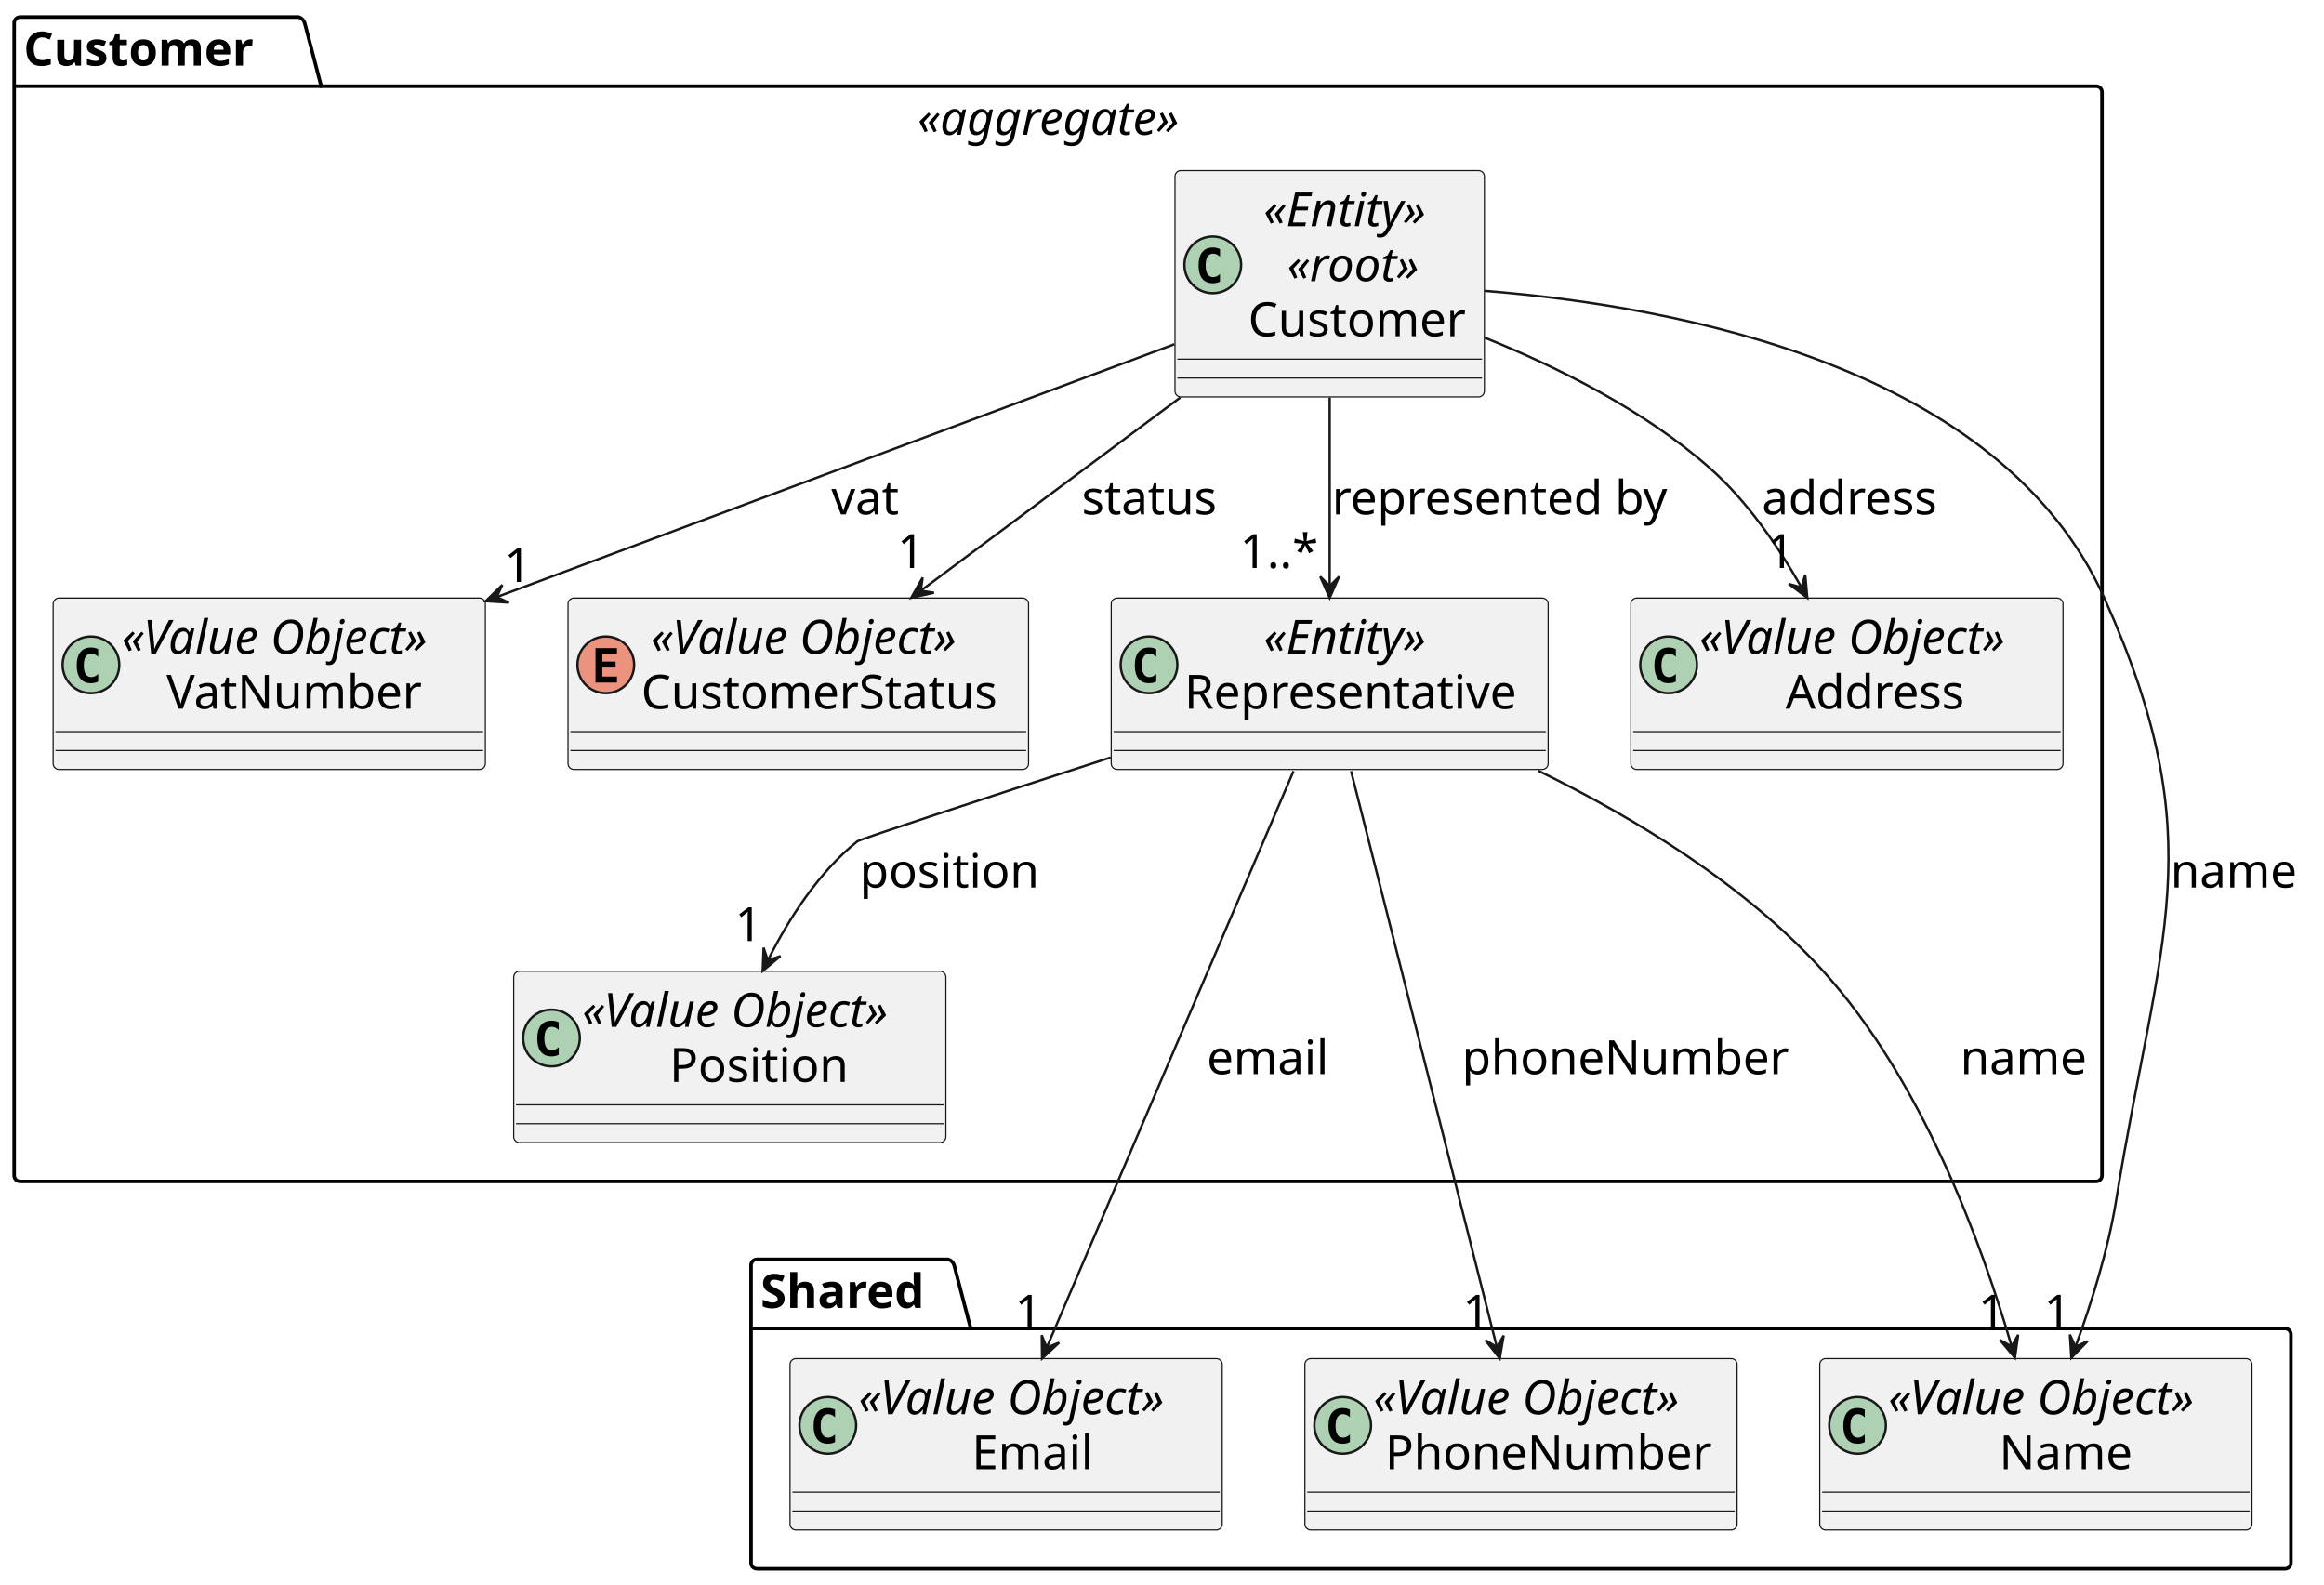
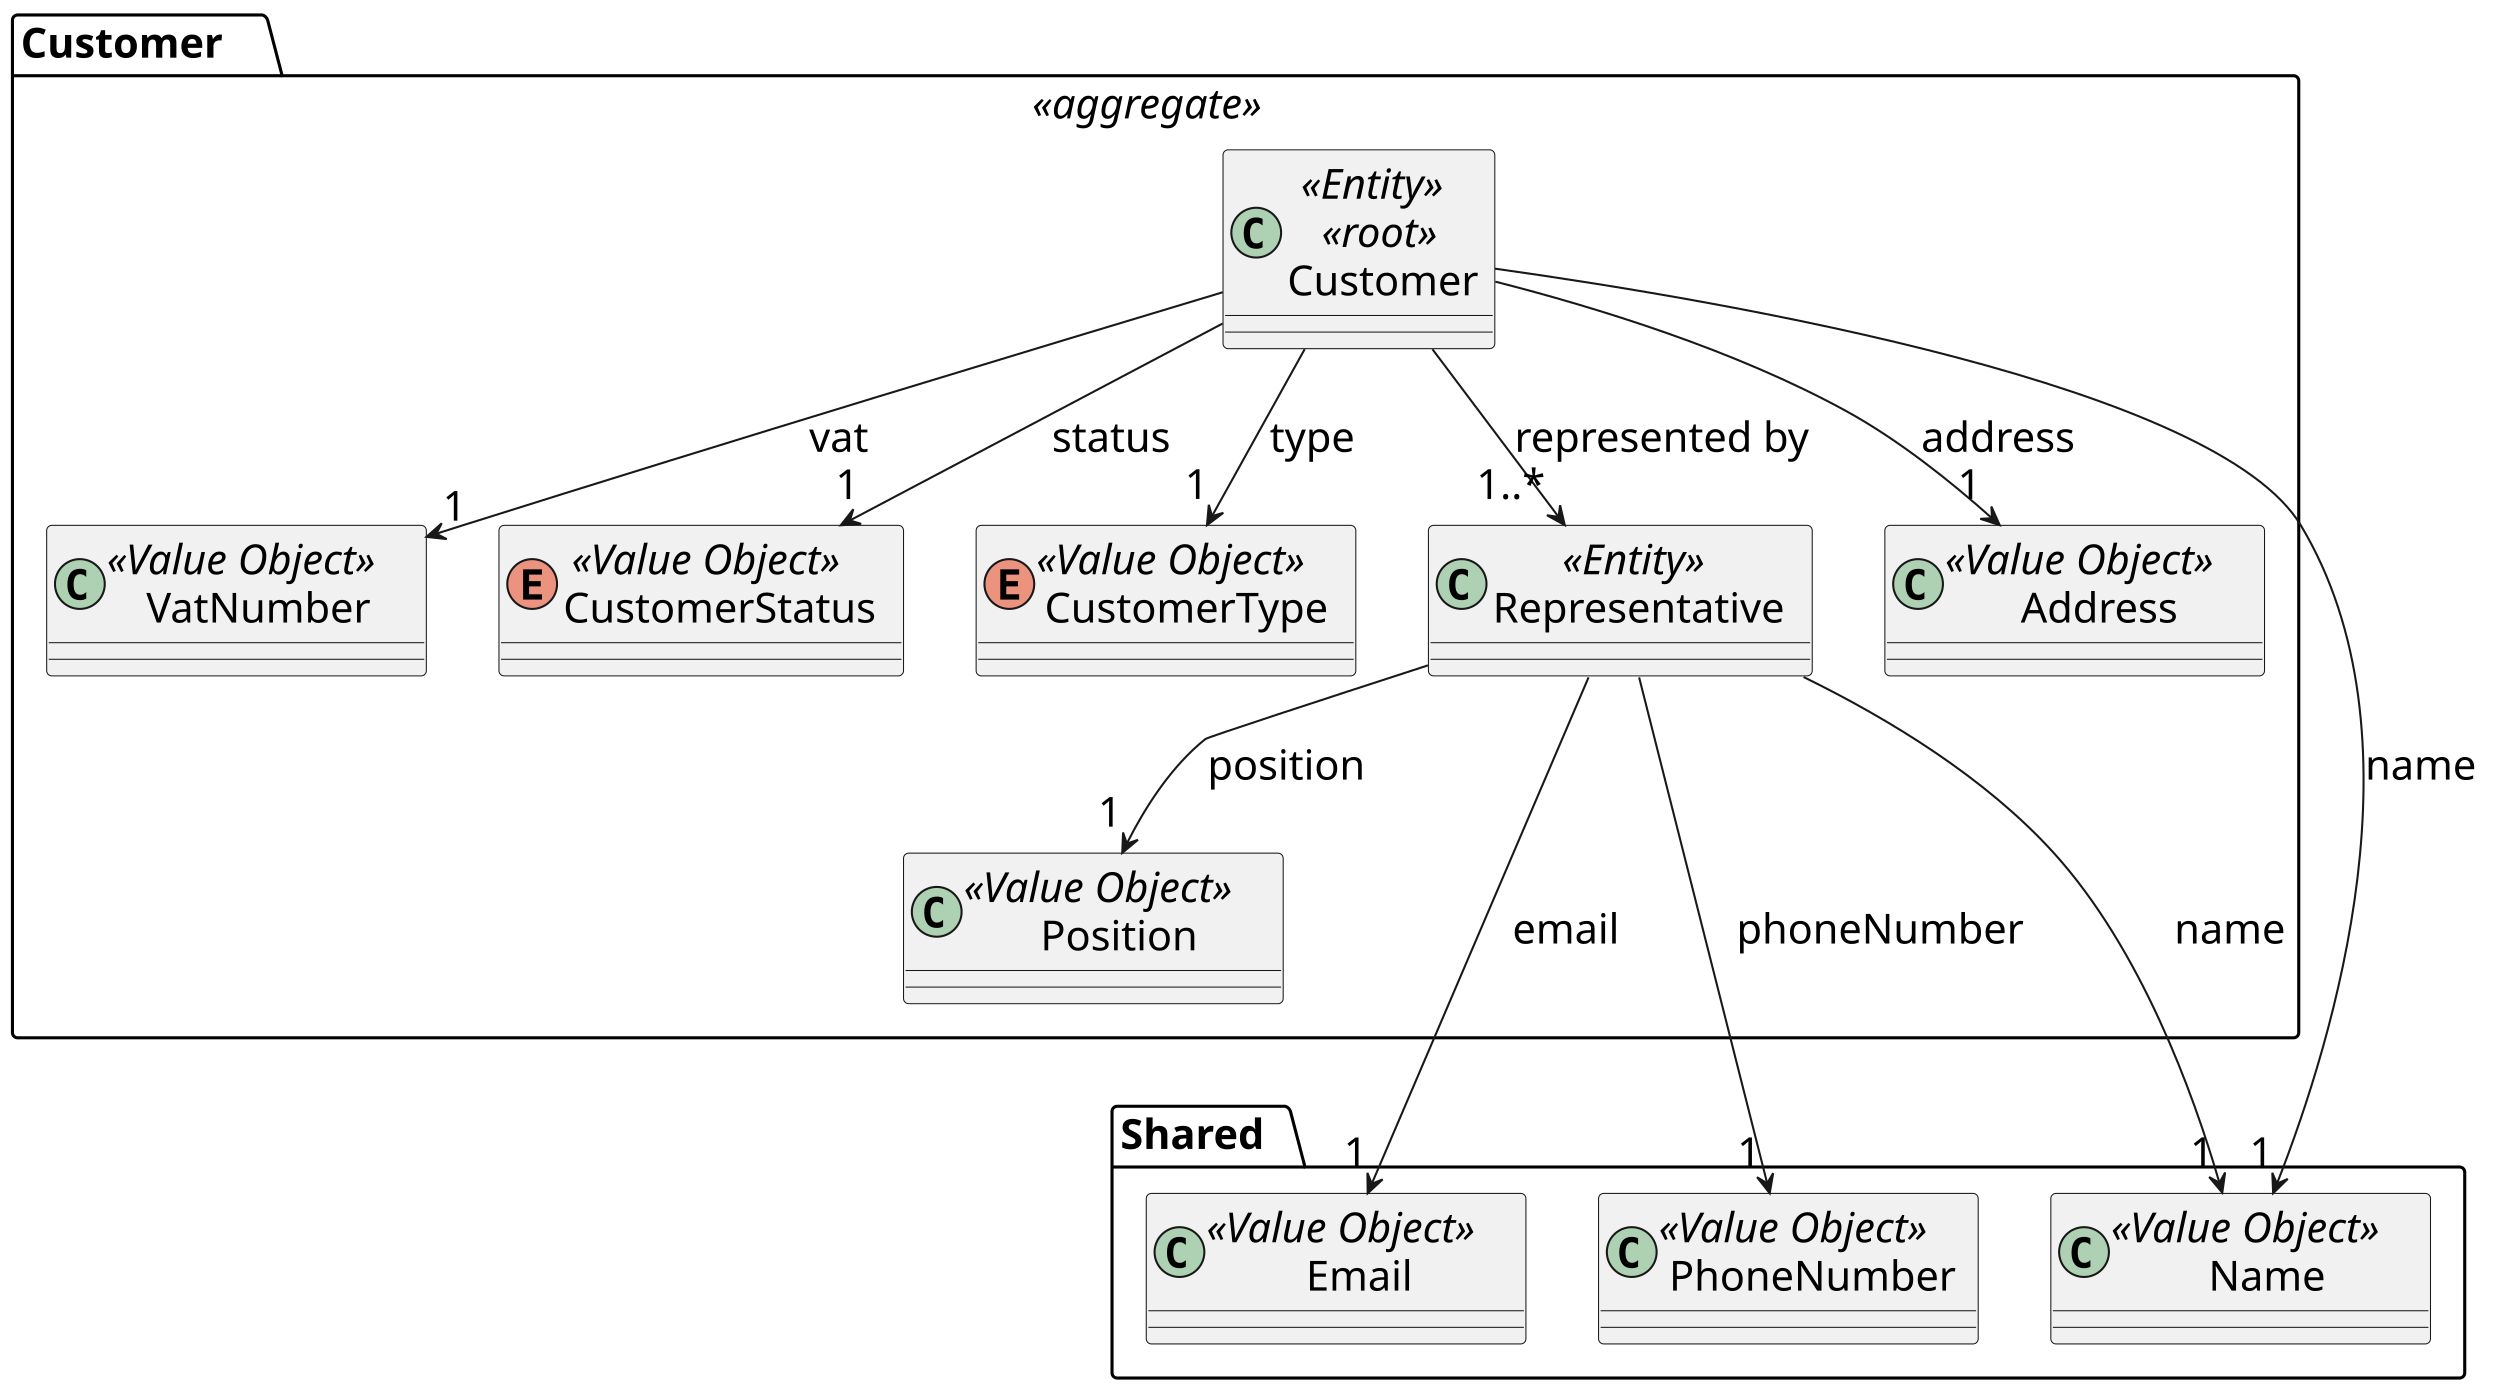
- <svg xmlns="http://www.w3.org/2000/svg" contentStyleType="text/css" height="671px" preserveAspectRatio="none" style="width:984px;height:671px;background:#FFFFFF;" version="1.1" viewBox="0 0 984 671" width="984px" zoomAndPan="magnify">
+ <svg xmlns="http://www.w3.org/2000/svg" contentStyleType="text/css" height="671px" preserveAspectRatio="none" style="width:1205px;height:671px;background:#FFFFFF;" version="1.1" viewBox="0 0 1205 671" width="1205px" zoomAndPan="magnify">
  <defs />
  <g>
    <g id="cluster_Customer ">
-       <path d="M8.5,7.217 L126.5,7.217 A3.75,3.75 0 0 1 129,9.717 L136,36.498 L887.5,36.498 A2.5,2.5 0 0 1 890,38.998 L890,497.717 A2.5,2.5 0 0 1 887.5,500.217 L8.5,500.217 A2.5,2.5 0 0 1 6,497.717 L6,9.717 A2.5,2.5 0 0 1 8.5,7.217 " fill="none" style="stroke:#000000;stroke-width:1.5;" />
+       <path d="M8.5,7.217 L126.5,7.217 A3.75,3.75 0 0 1 129,9.717 L136,36.498 L1105.5,36.498 A2.5,2.5 0 0 1 1108,38.998 L1108,497.717 A2.5,2.5 0 0 1 1105.5,500.217 L8.5,500.217 A2.5,2.5 0 0 1 6,497.717 L6,9.717 A2.5,2.5 0 0 1 8.5,7.217 " fill="none" style="stroke:#000000;stroke-width:1.5;" />
      <line style="stroke:#000000;stroke-width:1.5;" x1="6" x2="136" y1="36.498" y2="36.498" />
      <text fill="#000000" font-family="sans-serif" font-size="20" font-weight="bold" lengthAdjust="spacing" textLength="110" x="10" y="27.781">Customer</text>
-       <text fill="#000000" font-family="sans-serif" font-size="20" font-style="italic" lengthAdjust="spacing" textLength="127" x="388.5" y="57.062">«aggregate»</text>
+       <text fill="#000000" font-family="sans-serif" font-size="20" font-style="italic" lengthAdjust="spacing" textLength="127" x="497.5" y="57.062">«aggregate»</text>
    </g>
    <g id="cluster_Shared">
-       <path d="M320.5,533.217 L401.5,533.217 A3.75,3.75 0 0 1 404,535.717 L411,562.498 L967.5,562.498 A2.5,2.5 0 0 1 970,564.998 L970,661.717 A2.5,2.5 0 0 1 967.5,664.217 L320.5,664.217 A2.5,2.5 0 0 1 318,661.717 L318,535.717 A2.5,2.5 0 0 1 320.5,533.217 " fill="none" style="stroke:#000000;stroke-width:1.5;" />
-       <line style="stroke:#000000;stroke-width:1.5;" x1="318" x2="411" y1="562.498" y2="562.498" />
-       <text fill="#000000" font-family="sans-serif" font-size="20" font-weight="bold" lengthAdjust="spacing" textLength="80" x="322" y="553.781">Shared</text>
+       <path d="M538.5,533.217 L619.5,533.217 A3.75,3.75 0 0 1 622,535.717 L629,562.498 L1185.5,562.498 A2.5,2.5 0 0 1 1188,564.998 L1188,661.717 A2.5,2.5 0 0 1 1185.5,664.217 L538.5,664.217 A2.5,2.5 0 0 1 536,661.717 L536,535.717 A2.5,2.5 0 0 1 538.5,533.217 " fill="none" style="stroke:#000000;stroke-width:1.5;" />
+       <line style="stroke:#000000;stroke-width:1.5;" x1="536" x2="629" y1="562.498" y2="562.498" />
+       <text fill="#000000" font-family="sans-serif" font-size="20" font-weight="bold" lengthAdjust="spacing" textLength="80" x="540" y="553.781">Shared</text>
    </g>
    <g id="elem_Customer">
-       <rect codeLine="3" fill="#F1F1F1" height="95.844" id="Customer" rx="2.5" ry="2.5" style="stroke:#181818;stroke-width:0.5;" width="131" x="497.5" y="72.217" />
-       <ellipse cx="513.5" cy="112.139" fill="#ADD1B2" rx="12" ry="12" style="stroke:#181818;stroke-width:1.0;" />
-       <path d="M516.562,119.217 Q515.875,119.576 515.125,119.748 Q514.375,119.92 513.547,119.92 Q510.594,119.92 509.031,117.982 Q507.484,116.029 507.484,112.357 Q507.484,108.686 509.031,106.748 Q510.594,104.795 513.547,104.795 Q514.375,104.795 515.125,104.967 Q515.891,105.139 516.562,105.498 L516.562,108.701 Q515.812,108.014 515.109,107.701 Q514.422,107.389 513.672,107.389 Q512.094,107.389 511.281,108.639 Q510.484,109.889 510.484,112.357 Q510.484,114.826 511.281,116.076 Q512.094,117.326 513.672,117.326 Q514.422,117.326 515.109,117.014 Q515.812,116.701 516.562,116.014 L516.562,119.217 Z " fill="#000000" />
-       <text fill="#000000" font-family="sans-serif" font-size="20" font-style="italic" lengthAdjust="spacing" textLength="84" x="535" y="95.781">«Entity»</text>
-       <text fill="#000000" font-family="sans-serif" font-size="20" font-style="italic" lengthAdjust="spacing" textLength="64" x="545" y="119.062">«root»</text>
-       <text fill="#000000" font-family="sans-serif" font-size="20" lengthAdjust="spacing" textLength="97" x="528.5" y="142.344">Customer</text>
-       <line style="stroke:#181818;stroke-width:0.5;" x1="498.5" x2="627.5" y1="152.06" y2="152.06" />
-       <line style="stroke:#181818;stroke-width:0.5;" x1="498.5" x2="627.5" y1="160.06" y2="160.06" />
+       <rect codeLine="3" fill="#F1F1F1" height="95.844" id="Customer" rx="2.5" ry="2.5" style="stroke:#181818;stroke-width:0.5;" width="131" x="589.5" y="72.217" />
+       <ellipse cx="605.5" cy="112.139" fill="#ADD1B2" rx="12" ry="12" style="stroke:#181818;stroke-width:1.0;" />
+       <path d="M608.562,119.217 Q607.875,119.576 607.125,119.748 Q606.375,119.92 605.547,119.92 Q602.594,119.92 601.031,117.982 Q599.484,116.029 599.484,112.357 Q599.484,108.686 601.031,106.748 Q602.594,104.795 605.547,104.795 Q606.375,104.795 607.125,104.967 Q607.891,105.139 608.562,105.498 L608.562,108.701 Q607.812,108.014 607.109,107.701 Q606.422,107.389 605.672,107.389 Q604.094,107.389 603.281,108.639 Q602.484,109.889 602.484,112.357 Q602.484,114.826 603.281,116.076 Q604.094,117.326 605.672,117.326 Q606.422,117.326 607.109,117.014 Q607.812,116.701 608.562,116.014 L608.562,119.217 Z " fill="#000000" />
+       <text fill="#000000" font-family="sans-serif" font-size="20" font-style="italic" lengthAdjust="spacing" textLength="84" x="627" y="95.781">«Entity»</text>
+       <text fill="#000000" font-family="sans-serif" font-size="20" font-style="italic" lengthAdjust="spacing" textLength="64" x="637" y="119.062">«root»</text>
+       <text fill="#000000" font-family="sans-serif" font-size="20" lengthAdjust="spacing" textLength="97" x="620.5" y="142.344">Customer</text>
+       <line style="stroke:#181818;stroke-width:0.5;" x1="590.5" x2="719.5" y1="152.06" y2="152.06" />
+       <line style="stroke:#181818;stroke-width:0.5;" x1="590.5" x2="719.5" y1="160.06" y2="160.06" />
    </g>
    <g id="elem_Representative">
-       <rect codeLine="6" fill="#F1F1F1" height="72.562" id="Representative" rx="2.5" ry="2.5" style="stroke:#181818;stroke-width:0.5;" width="185" x="470.5" y="253.217" />
-       <ellipse cx="486.5" cy="281.498" fill="#ADD1B2" rx="12" ry="12" style="stroke:#181818;stroke-width:1.0;" />
-       <path d="M489.562,288.576 Q488.875,288.935 488.125,289.107 Q487.375,289.279 486.547,289.279 Q483.594,289.279 482.031,287.342 Q480.484,285.389 480.484,281.717 Q480.484,278.045 482.031,276.107 Q483.594,274.154 486.547,274.154 Q487.375,274.154 488.125,274.326 Q488.891,274.498 489.562,274.857 L489.562,278.06 Q488.812,277.373 488.109,277.06 Q487.422,276.748 486.672,276.748 Q485.094,276.748 484.281,277.998 Q483.484,279.248 483.484,281.717 Q483.484,284.185 484.281,285.435 Q485.094,286.685 486.672,286.685 Q487.422,286.685 488.109,286.373 Q488.812,286.06 489.562,285.373 L489.562,288.576 Z " fill="#000000" />
-       <text fill="#000000" font-family="sans-serif" font-size="20" font-style="italic" lengthAdjust="spacing" textLength="84" x="535" y="276.781">«Entity»</text>
-       <text fill="#000000" font-family="sans-serif" font-size="20" lengthAdjust="spacing" textLength="151" x="501.5" y="300.062">Representative</text>
-       <line style="stroke:#181818;stroke-width:0.5;" x1="471.5" x2="654.5" y1="309.779" y2="309.779" />
-       <line style="stroke:#181818;stroke-width:0.5;" x1="471.5" x2="654.5" y1="317.779" y2="317.779" />
+       <rect codeLine="6" fill="#F1F1F1" height="72.562" id="Representative" rx="2.5" ry="2.5" style="stroke:#181818;stroke-width:0.5;" width="185" x="688.5" y="253.217" />
+       <ellipse cx="704.5" cy="281.498" fill="#ADD1B2" rx="12" ry="12" style="stroke:#181818;stroke-width:1.0;" />
+       <path d="M707.562,288.576 Q706.875,288.935 706.125,289.107 Q705.375,289.279 704.547,289.279 Q701.594,289.279 700.031,287.342 Q698.484,285.389 698.484,281.717 Q698.484,278.045 700.031,276.107 Q701.594,274.154 704.547,274.154 Q705.375,274.154 706.125,274.326 Q706.891,274.498 707.562,274.857 L707.562,278.06 Q706.812,277.373 706.109,277.06 Q705.422,276.748 704.672,276.748 Q703.094,276.748 702.281,277.998 Q701.484,279.248 701.484,281.717 Q701.484,284.185 702.281,285.435 Q703.094,286.685 704.672,286.685 Q705.422,286.685 706.109,286.373 Q706.812,286.06 707.562,285.373 L707.562,288.576 Z " fill="#000000" />
+       <text fill="#000000" font-family="sans-serif" font-size="20" font-style="italic" lengthAdjust="spacing" textLength="84" x="753" y="276.781">«Entity»</text>
+       <text fill="#000000" font-family="sans-serif" font-size="20" lengthAdjust="spacing" textLength="151" x="719.5" y="300.062">Representative</text>
+       <line style="stroke:#181818;stroke-width:0.5;" x1="689.5" x2="872.5" y1="309.779" y2="309.779" />
+       <line style="stroke:#181818;stroke-width:0.5;" x1="689.5" x2="872.5" y1="317.779" y2="317.779" />
    </g>
    <g id="elem_Address">
-       <rect codeLine="9" fill="#F1F1F1" height="72.562" id="Address" rx="2.5" ry="2.5" style="stroke:#181818;stroke-width:0.5;" width="183" x="690.5" y="253.217" />
-       <ellipse cx="706.5" cy="281.498" fill="#ADD1B2" rx="12" ry="12" style="stroke:#181818;stroke-width:1.0;" />
-       <path d="M709.562,288.576 Q708.875,288.935 708.125,289.107 Q707.375,289.279 706.547,289.279 Q703.594,289.279 702.031,287.342 Q700.484,285.389 700.484,281.717 Q700.484,278.045 702.031,276.107 Q703.594,274.154 706.547,274.154 Q707.375,274.154 708.125,274.326 Q708.891,274.498 709.562,274.857 L709.562,278.06 Q708.812,277.373 708.109,277.06 Q707.422,276.748 706.672,276.748 Q705.094,276.748 704.281,277.998 Q703.484,279.248 703.484,281.717 Q703.484,284.185 704.281,285.435 Q705.094,286.685 706.672,286.685 Q707.422,286.685 708.109,286.373 Q708.812,286.06 709.562,285.373 L709.562,288.576 Z " fill="#000000" />
-       <text fill="#000000" font-family="sans-serif" font-size="20" font-style="italic" lengthAdjust="spacing" textLength="153" x="719.5" y="276.781">«Value Object»</text>
-       <text fill="#000000" font-family="sans-serif" font-size="20" lengthAdjust="spacing" textLength="80" x="756" y="300.062">Address</text>
-       <line style="stroke:#181818;stroke-width:0.5;" x1="691.5" x2="872.5" y1="309.779" y2="309.779" />
-       <line style="stroke:#181818;stroke-width:0.5;" x1="691.5" x2="872.5" y1="317.779" y2="317.779" />
+       <rect codeLine="9" fill="#F1F1F1" height="72.562" id="Address" rx="2.5" ry="2.5" style="stroke:#181818;stroke-width:0.5;" width="183" x="908.5" y="253.217" />
+       <ellipse cx="924.5" cy="281.498" fill="#ADD1B2" rx="12" ry="12" style="stroke:#181818;stroke-width:1.0;" />
+       <path d="M927.562,288.576 Q926.875,288.935 926.125,289.107 Q925.375,289.279 924.547,289.279 Q921.594,289.279 920.031,287.342 Q918.484,285.389 918.484,281.717 Q918.484,278.045 920.031,276.107 Q921.594,274.154 924.547,274.154 Q925.375,274.154 926.125,274.326 Q926.891,274.498 927.562,274.857 L927.562,278.06 Q926.812,277.373 926.109,277.06 Q925.422,276.748 924.672,276.748 Q923.094,276.748 922.281,277.998 Q921.484,279.248 921.484,281.717 Q921.484,284.185 922.281,285.435 Q923.094,286.685 924.672,286.685 Q925.422,286.685 926.109,286.373 Q926.812,286.06 927.562,285.373 L927.562,288.576 Z " fill="#000000" />
+       <text fill="#000000" font-family="sans-serif" font-size="20" font-style="italic" lengthAdjust="spacing" textLength="153" x="937.5" y="276.781">«Value Object»</text>
+       <text fill="#000000" font-family="sans-serif" font-size="20" lengthAdjust="spacing" textLength="80" x="974" y="300.062">Address</text>
+       <line style="stroke:#181818;stroke-width:0.5;" x1="909.5" x2="1090.5" y1="309.779" y2="309.779" />
+       <line style="stroke:#181818;stroke-width:0.5;" x1="909.5" x2="1090.5" y1="317.779" y2="317.779" />
    </g>
    <g id="elem_VatNumber">
      <rect codeLine="12" fill="#F1F1F1" height="72.562" id="VatNumber" rx="2.5" ry="2.5" style="stroke:#181818;stroke-width:0.5;" width="183" x="22.5" y="253.217" />
      <ellipse cx="38.5" cy="281.498" fill="#ADD1B2" rx="12" ry="12" style="stroke:#181818;stroke-width:1.0;" />
      <path d="M41.562,288.576 Q40.875,288.935 40.125,289.107 Q39.375,289.279 38.547,289.279 Q35.594,289.279 34.031,287.342 Q32.484,285.389 32.484,281.717 Q32.484,278.045 34.031,276.107 Q35.594,274.154 38.547,274.154 Q39.375,274.154 40.125,274.326 Q40.891,274.498 41.562,274.857 L41.562,278.06 Q40.812,277.373 40.109,277.06 Q39.422,276.748 38.672,276.748 Q37.094,276.748 36.281,277.998 Q35.484,279.248 35.484,281.717 Q35.484,284.185 36.281,285.435 Q37.094,286.685 38.672,286.685 Q39.422,286.685 40.109,286.373 Q40.812,286.06 41.562,285.373 L41.562,288.576 Z " fill="#000000" />
      <text fill="#000000" font-family="sans-serif" font-size="20" font-style="italic" lengthAdjust="spacing" textLength="153" x="51.5" y="276.781">«Value Object»</text>
      <text fill="#000000" font-family="sans-serif" font-size="20" lengthAdjust="spacing" textLength="115" x="70.5" y="300.062">VatNumber</text>
      <line style="stroke:#181818;stroke-width:0.5;" x1="23.5" x2="204.5" y1="309.779" y2="309.779" />
      <line style="stroke:#181818;stroke-width:0.5;" x1="23.5" x2="204.5" y1="317.779" y2="317.779" />
    </g>
    <g id="elem_CustomerStatus">
      <rect codeLine="15" fill="#F1F1F1" height="72.562" id="CustomerStatus" rx="2.5" ry="2.5" style="stroke:#181818;stroke-width:0.5;" width="195" x="240.5" y="253.217" />
      <ellipse cx="256.5" cy="281.498" fill="#EB937F" rx="12" ry="12" style="stroke:#181818;stroke-width:1.0;" />
      <path d="M261.219,288.998 L252.141,288.998 L252.141,274.42 L261.219,274.42 L261.219,276.951 L255.016,276.951 L255.016,280.107 L260.641,280.107 L260.641,282.639 L255.016,282.639 L255.016,286.451 L261.219,286.451 L261.219,288.998 Z " fill="#000000" />
      <text fill="#000000" font-family="sans-serif" font-size="20" font-style="italic" lengthAdjust="spacing" textLength="153" x="275.5" y="276.781">«Value Object»</text>
      <text fill="#000000" font-family="sans-serif" font-size="20" lengthAdjust="spacing" textLength="161" x="271.5" y="300.062">CustomerStatus</text>
      <line style="stroke:#181818;stroke-width:0.5;" x1="241.5" x2="434.5" y1="309.779" y2="309.779" />
      <line style="stroke:#181818;stroke-width:0.5;" x1="241.5" x2="434.5" y1="317.779" y2="317.779" />
    </g>
+     <g id="elem_CustomerType">
+       <rect codeLine="18" fill="#F1F1F1" height="72.562" id="CustomerType" rx="2.5" ry="2.5" style="stroke:#181818;stroke-width:0.5;" width="183" x="470.5" y="253.217" />
+       <ellipse cx="486.5" cy="281.498" fill="#EB937F" rx="12" ry="12" style="stroke:#181818;stroke-width:1.0;" />
+       <path d="M491.219,288.998 L482.141,288.998 L482.141,274.42 L491.219,274.42 L491.219,276.951 L485.016,276.951 L485.016,280.107 L490.641,280.107 L490.641,282.639 L485.016,282.639 L485.016,286.451 L491.219,286.451 L491.219,288.998 Z " fill="#000000" />
+       <text fill="#000000" font-family="sans-serif" font-size="20" font-style="italic" lengthAdjust="spacing" textLength="153" x="499.5" y="276.781">«Value Object»</text>
+       <text fill="#000000" font-family="sans-serif" font-size="20" lengthAdjust="spacing" textLength="145" x="503.5" y="300.062">CustomerType</text>
+       <line style="stroke:#181818;stroke-width:0.5;" x1="471.5" x2="652.5" y1="309.779" y2="309.779" />
+       <line style="stroke:#181818;stroke-width:0.5;" x1="471.5" x2="652.5" y1="317.779" y2="317.779" />
+     </g>
    <g id="elem_Position">
-       <rect codeLine="18" fill="#F1F1F1" height="72.562" id="Position" rx="2.5" ry="2.5" style="stroke:#181818;stroke-width:0.5;" width="183" x="217.5" y="411.217" />
-       <ellipse cx="233.5" cy="439.498" fill="#ADD1B2" rx="12" ry="12" style="stroke:#181818;stroke-width:1.0;" />
-       <path d="M236.562,446.576 Q235.875,446.935 235.125,447.107 Q234.375,447.279 233.547,447.279 Q230.594,447.279 229.031,445.342 Q227.484,443.389 227.484,439.717 Q227.484,436.045 229.031,434.107 Q230.594,432.154 233.547,432.154 Q234.375,432.154 235.125,432.326 Q235.891,432.498 236.562,432.857 L236.562,436.06 Q235.812,435.373 235.109,435.06 Q234.422,434.748 233.672,434.748 Q232.094,434.748 231.281,435.998 Q230.484,437.248 230.484,439.717 Q230.484,442.185 231.281,443.435 Q232.094,444.685 233.672,444.685 Q234.422,444.685 235.109,444.373 Q235.812,444.06 236.562,443.373 L236.562,446.576 Z " fill="#000000" />
-       <text fill="#000000" font-family="sans-serif" font-size="20" font-style="italic" lengthAdjust="spacing" textLength="153" x="246.5" y="434.781">«Value Object»</text>
-       <text fill="#000000" font-family="sans-serif" font-size="20" lengthAdjust="spacing" textLength="79" x="283.5" y="458.062">Position</text>
-       <line style="stroke:#181818;stroke-width:0.5;" x1="218.5" x2="399.5" y1="467.779" y2="467.779" />
-       <line style="stroke:#181818;stroke-width:0.5;" x1="218.5" x2="399.5" y1="475.779" y2="475.779" />
+       <rect codeLine="21" fill="#F1F1F1" height="72.562" id="Position" rx="2.5" ry="2.5" style="stroke:#181818;stroke-width:0.5;" width="183" x="435.5" y="411.217" />
+       <ellipse cx="451.5" cy="439.498" fill="#ADD1B2" rx="12" ry="12" style="stroke:#181818;stroke-width:1.0;" />
+       <path d="M454.562,446.576 Q453.875,446.935 453.125,447.107 Q452.375,447.279 451.547,447.279 Q448.594,447.279 447.031,445.342 Q445.484,443.389 445.484,439.717 Q445.484,436.045 447.031,434.107 Q448.594,432.154 451.547,432.154 Q452.375,432.154 453.125,432.326 Q453.891,432.498 454.562,432.857 L454.562,436.06 Q453.812,435.373 453.109,435.06 Q452.422,434.748 451.672,434.748 Q450.094,434.748 449.281,435.998 Q448.484,437.248 448.484,439.717 Q448.484,442.185 449.281,443.435 Q450.094,444.685 451.672,444.685 Q452.422,444.685 453.109,444.373 Q453.812,444.06 454.562,443.373 L454.562,446.576 Z " fill="#000000" />
+       <text fill="#000000" font-family="sans-serif" font-size="20" font-style="italic" lengthAdjust="spacing" textLength="153" x="464.5" y="434.781">«Value Object»</text>
+       <text fill="#000000" font-family="sans-serif" font-size="20" lengthAdjust="spacing" textLength="79" x="501.5" y="458.062">Position</text>
+       <line style="stroke:#181818;stroke-width:0.5;" x1="436.5" x2="617.5" y1="467.779" y2="467.779" />
+       <line style="stroke:#181818;stroke-width:0.5;" x1="436.5" x2="617.5" y1="475.779" y2="475.779" />
    </g>
    <g id="elem_Name">
-       <rect codeLine="34" fill="#F1F1F1" height="72.562" id="Name" rx="2.5" ry="2.5" style="stroke:#181818;stroke-width:0.5;" width="183" x="770.5" y="575.217" />
+       <rect codeLine="38" fill="#F1F1F1" height="72.562" id="Name" rx="2.5" ry="2.5" style="stroke:#181818;stroke-width:0.5;" width="183" x="988.5" y="575.217" />
+       <ellipse cx="1004.5" cy="603.498" fill="#ADD1B2" rx="12" ry="12" style="stroke:#181818;stroke-width:1.0;" />
+       <path d="M1007.562,610.576 Q1006.875,610.936 1006.125,611.107 Q1005.375,611.279 1004.547,611.279 Q1001.594,611.279 1000.031,609.342 Q998.484,607.389 998.484,603.717 Q998.484,600.045 1000.031,598.107 Q1001.594,596.154 1004.547,596.154 Q1005.375,596.154 1006.125,596.326 Q1006.891,596.498 1007.562,596.857 L1007.562,600.061 Q1006.812,599.373 1006.109,599.061 Q1005.422,598.748 1004.672,598.748 Q1003.094,598.748 1002.281,599.998 Q1001.484,601.248 1001.484,603.717 Q1001.484,606.186 1002.281,607.436 Q1003.094,608.686 1004.672,608.686 Q1005.422,608.686 1006.109,608.373 Q1006.812,608.061 1007.562,607.373 L1007.562,610.576 Z " fill="#000000" />
+       <text fill="#000000" font-family="sans-serif" font-size="20" font-style="italic" lengthAdjust="spacing" textLength="153" x="1017.5" y="598.781">«Value Object»</text>
+       <text fill="#000000" font-family="sans-serif" font-size="20" lengthAdjust="spacing" textLength="59" x="1064.5" y="622.062">Name</text>
+       <line style="stroke:#181818;stroke-width:0.5;" x1="989.5" x2="1170.5" y1="631.779" y2="631.779" />
+       <line style="stroke:#181818;stroke-width:0.5;" x1="989.5" x2="1170.5" y1="639.779" y2="639.779" />
+     </g>
+     <g id="elem_Email">
+       <rect codeLine="41" fill="#F1F1F1" height="72.562" id="Email" rx="2.5" ry="2.5" style="stroke:#181818;stroke-width:0.5;" width="183" x="552.5" y="575.217" />
+       <ellipse cx="568.5" cy="603.498" fill="#ADD1B2" rx="12" ry="12" style="stroke:#181818;stroke-width:1.0;" />
+       <path d="M571.562,610.576 Q570.875,610.936 570.125,611.107 Q569.375,611.279 568.547,611.279 Q565.594,611.279 564.031,609.342 Q562.484,607.389 562.484,603.717 Q562.484,600.045 564.031,598.107 Q565.594,596.154 568.547,596.154 Q569.375,596.154 570.125,596.326 Q570.891,596.498 571.562,596.857 L571.562,600.061 Q570.812,599.373 570.109,599.061 Q569.422,598.748 568.672,598.748 Q567.094,598.748 566.281,599.998 Q565.484,601.248 565.484,603.717 Q565.484,606.186 566.281,607.436 Q567.094,608.686 568.672,608.686 Q569.422,608.686 570.109,608.373 Q570.812,608.061 571.562,607.373 L571.562,610.576 Z " fill="#000000" />
+       <text fill="#000000" font-family="sans-serif" font-size="20" font-style="italic" lengthAdjust="spacing" textLength="153" x="581.5" y="598.781">«Value Object»</text>
+       <text fill="#000000" font-family="sans-serif" font-size="20" lengthAdjust="spacing" textLength="57" x="629.5" y="622.062">Email</text>
+       <line style="stroke:#181818;stroke-width:0.5;" x1="553.5" x2="734.5" y1="631.779" y2="631.779" />
+       <line style="stroke:#181818;stroke-width:0.5;" x1="553.5" x2="734.5" y1="639.779" y2="639.779" />
+     </g>
+     <g id="elem_PhoneNumber">
+       <rect codeLine="44" fill="#F1F1F1" height="72.562" id="PhoneNumber" rx="2.5" ry="2.5" style="stroke:#181818;stroke-width:0.5;" width="183" x="770.5" y="575.217" />
      <ellipse cx="786.5" cy="603.498" fill="#ADD1B2" rx="12" ry="12" style="stroke:#181818;stroke-width:1.0;" />
      <path d="M789.562,610.576 Q788.875,610.936 788.125,611.107 Q787.375,611.279 786.547,611.279 Q783.594,611.279 782.031,609.342 Q780.484,607.389 780.484,603.717 Q780.484,600.045 782.031,598.107 Q783.594,596.154 786.547,596.154 Q787.375,596.154 788.125,596.326 Q788.891,596.498 789.562,596.857 L789.562,600.061 Q788.812,599.373 788.109,599.061 Q787.422,598.748 786.672,598.748 Q785.094,598.748 784.281,599.998 Q783.484,601.248 783.484,603.717 Q783.484,606.186 784.281,607.436 Q785.094,608.686 786.672,608.686 Q787.422,608.686 788.109,608.373 Q788.812,608.061 789.562,607.373 L789.562,610.576 Z " fill="#000000" />
      <text fill="#000000" font-family="sans-serif" font-size="20" font-style="italic" lengthAdjust="spacing" textLength="153" x="799.5" y="598.781">«Value Object»</text>
-       <text fill="#000000" font-family="sans-serif" font-size="20" lengthAdjust="spacing" textLength="59" x="846.5" y="622.062">Name</text>
+       <text fill="#000000" font-family="sans-serif" font-size="20" lengthAdjust="spacing" textLength="143" x="804.5" y="622.062">PhoneNumber</text>
      <line style="stroke:#181818;stroke-width:0.5;" x1="771.5" x2="952.5" y1="631.779" y2="631.779" />
      <line style="stroke:#181818;stroke-width:0.5;" x1="771.5" x2="952.5" y1="639.779" y2="639.779" />
    </g>
-     <g id="elem_Email">
-       <rect codeLine="37" fill="#F1F1F1" height="72.562" id="Email" rx="2.5" ry="2.5" style="stroke:#181818;stroke-width:0.5;" width="183" x="334.5" y="575.217" />
-       <ellipse cx="350.5" cy="603.498" fill="#ADD1B2" rx="12" ry="12" style="stroke:#181818;stroke-width:1.0;" />
-       <path d="M353.562,610.576 Q352.875,610.936 352.125,611.107 Q351.375,611.279 350.547,611.279 Q347.594,611.279 346.031,609.342 Q344.484,607.389 344.484,603.717 Q344.484,600.045 346.031,598.107 Q347.594,596.154 350.547,596.154 Q351.375,596.154 352.125,596.326 Q352.891,596.498 353.562,596.857 L353.562,600.061 Q352.812,599.373 352.109,599.061 Q351.422,598.748 350.672,598.748 Q349.094,598.748 348.281,599.998 Q347.484,601.248 347.484,603.717 Q347.484,606.186 348.281,607.436 Q349.094,608.686 350.672,608.686 Q351.422,608.686 352.109,608.373 Q352.812,608.061 353.562,607.373 L353.562,610.576 Z " fill="#000000" />
-       <text fill="#000000" font-family="sans-serif" font-size="20" font-style="italic" lengthAdjust="spacing" textLength="153" x="363.5" y="598.781">«Value Object»</text>
-       <text fill="#000000" font-family="sans-serif" font-size="20" lengthAdjust="spacing" textLength="57" x="411.5" y="622.062">Email</text>
-       <line style="stroke:#181818;stroke-width:0.5;" x1="335.5" x2="516.5" y1="631.779" y2="631.779" />
-       <line style="stroke:#181818;stroke-width:0.5;" x1="335.5" x2="516.5" y1="639.779" y2="639.779" />
-     </g>
-     <g id="elem_PhoneNumber">
-       <rect codeLine="40" fill="#F1F1F1" height="72.562" id="PhoneNumber" rx="2.5" ry="2.5" style="stroke:#181818;stroke-width:0.5;" width="183" x="552.5" y="575.217" />
-       <ellipse cx="568.5" cy="603.498" fill="#ADD1B2" rx="12" ry="12" style="stroke:#181818;stroke-width:1.0;" />
-       <path d="M571.562,610.576 Q570.875,610.936 570.125,611.107 Q569.375,611.279 568.547,611.279 Q565.594,611.279 564.031,609.342 Q562.484,607.389 562.484,603.717 Q562.484,600.045 564.031,598.107 Q565.594,596.154 568.547,596.154 Q569.375,596.154 570.125,596.326 Q570.891,596.498 571.562,596.857 L571.562,600.061 Q570.812,599.373 570.109,599.061 Q569.422,598.748 568.672,598.748 Q567.094,598.748 566.281,599.998 Q565.484,601.248 565.484,603.717 Q565.484,606.186 566.281,607.436 Q567.094,608.686 568.672,608.686 Q569.422,608.686 570.109,608.373 Q570.812,608.061 571.562,607.373 L571.562,610.576 Z " fill="#000000" />
-       <text fill="#000000" font-family="sans-serif" font-size="20" font-style="italic" lengthAdjust="spacing" textLength="153" x="581.5" y="598.781">«Value Object»</text>
-       <text fill="#000000" font-family="sans-serif" font-size="20" lengthAdjust="spacing" textLength="143" x="586.5" y="622.062">PhoneNumber</text>
-       <line style="stroke:#181818;stroke-width:0.5;" x1="553.5" x2="734.5" y1="631.779" y2="631.779" />
-       <line style="stroke:#181818;stroke-width:0.5;" x1="553.5" x2="734.5" y1="639.779" y2="639.779" />
-     </g>
    <g id="link_Customer_Representative">
-       <path codeLine="22" d="M563,168.317 C563,193.437 563,224.027 563,248.087 " fill="none" id="Customer-to-Representative" style="stroke:#181818;stroke-width:1.0;" />
-       <polygon fill="#181818" points="563,253.117,567,244.117,563,248.117,559,244.117,563,253.117" style="stroke:#181818;stroke-width:1.0;" />
-       <text fill="#000000" font-family="sans-serif" font-size="20" lengthAdjust="spacing" textLength="151" x="564" y="217.781">represented by</text>
-       <text fill="#000000" font-family="sans-serif" font-size="20" lengthAdjust="spacing" textLength="35" x="524.992" y="240.476">1..*</text>
+       <path codeLine="25" d="M690.43,168.317 C709.56,193.747 732.91,224.797 751.11,248.987 " fill="none" id="Customer-to-Representative" style="stroke:#181818;stroke-width:1.0;" />
+       <polygon fill="#181818" points="754.22,253.117,751.982,243.526,751.204,249.129,745.601,248.351,754.22,253.117" style="stroke:#181818;stroke-width:1.0;" />
+       <text fill="#000000" font-family="sans-serif" font-size="20" lengthAdjust="spacing" textLength="151" x="730" y="217.781">represented by</text>
+       <text fill="#000000" font-family="sans-serif" font-size="20" lengthAdjust="spacing" textLength="35" x="711.609" y="240.476">1..*</text>
    </g>
    <g id="link_Customer_VatNumber">
-       <path codeLine="23" d="M497.23,145.757 C421.69,173.937 297.05,220.427 210.51,252.717 " fill="none" id="Customer-to-VatNumber" style="stroke:#181818;stroke-width:1.0;" />
-       <polygon fill="#181818" points="205.64,254.527,215.47,255.138,210.326,252.784,212.681,247.64,205.64,254.527" style="stroke:#181818;stroke-width:1.0;" />
-       <text fill="#000000" font-family="sans-serif" font-size="20" lengthAdjust="spacing" textLength="31" x="352" y="217.781">vat</text>
-       <text fill="#000000" font-family="sans-serif" font-size="20" lengthAdjust="spacing" textLength="13" x="213.46" y="246.399">1</text>
+       <path codeLine="26" d="M589.38,140.857 C504.62,166.327 352.57,212.327 223,253.217 C218.91,254.507 214.73,255.837 210.51,257.177 " fill="none" id="Customer-to-VatNumber" style="stroke:#181818;stroke-width:1.0;" />
+       <polygon fill="#181818" points="205.55,258.767,215.339,259.849,210.314,257.25,212.913,252.225,205.55,258.767" style="stroke:#181818;stroke-width:1.0;" />
+       <text fill="#000000" font-family="sans-serif" font-size="20" lengthAdjust="spacing" textLength="31" x="390" y="217.781">vat</text>
+       <text fill="#000000" font-family="sans-serif" font-size="20" lengthAdjust="spacing" textLength="13" x="213.363" y="250.977">1</text>
    </g>
    <g id="link_Customer_Address">
-       <path codeLine="24" d="M628.63,142.957 C659.94,155.607 696.48,173.907 724,198.217 C739.73,212.107 752.83,231.247 762.57,248.357 " fill="none" id="Customer-to-Address" style="stroke:#181818;stroke-width:1.0;" />
-       <polygon fill="#181818" points="765.23,253.117,764.342,243.308,762.796,248.749,757.354,247.203,765.23,253.117" style="stroke:#181818;stroke-width:1.0;" />
-       <text fill="#000000" font-family="sans-serif" font-size="20" lengthAdjust="spacing" textLength="78" x="746" y="217.781">address</text>
-       <text fill="#000000" font-family="sans-serif" font-size="20" lengthAdjust="spacing" textLength="13" x="748.231" y="240.476">1</text>
+       <path codeLine="27" d="M720.75,135.757 C769.41,148.157 836.29,168.697 890,198.217 C915.19,212.067 940.19,231.997 959.97,249.637 " fill="none" id="Customer-to-Address" style="stroke:#181818;stroke-width:1.0;" />
+       <polygon fill="#181818" points="963.86,253.127,959.846,244.133,960.144,249.782,954.495,250.079,963.86,253.127" style="stroke:#181818;stroke-width:1.0;" />
+       <text fill="#000000" font-family="sans-serif" font-size="20" lengthAdjust="spacing" textLength="78" x="926" y="217.781">address</text>
+       <text fill="#000000" font-family="sans-serif" font-size="20" lengthAdjust="spacing" textLength="13" x="943.531" y="240.488">1</text>
    </g>
    <g id="link_Customer_CustomerStatus">
-       <path codeLine="25" d="M499.73,168.317 C465.14,194.067 422.83,225.567 390.16,249.887 " fill="none" id="Customer-to-CustomerStatus" style="stroke:#181818;stroke-width:1.0;" />
-       <polygon fill="#181818" points="385.82,253.117,395.429,250.955,389.832,250.133,390.654,244.536,385.82,253.117" style="stroke:#181818;stroke-width:1.0;" />
-       <text fill="#000000" font-family="sans-serif" font-size="20" lengthAdjust="spacing" textLength="61" x="458" y="217.781">status</text>
-       <text fill="#000000" font-family="sans-serif" font-size="20" lengthAdjust="spacing" textLength="13" x="379.922" y="240.476">1</text>
+       <path codeLine="28" d="M589.32,155.927 C536.93,183.607 463.65,222.327 409.74,250.807 " fill="none" id="Customer-to-CustomerStatus" style="stroke:#181818;stroke-width:1.0;" />
+       <polygon fill="#181818" points="405.24,253.187,415.065,252.501,409.656,250.843,411.315,245.434,405.24,253.187" style="stroke:#181818;stroke-width:1.0;" />
+       <text fill="#000000" font-family="sans-serif" font-size="20" lengthAdjust="spacing" textLength="61" x="507" y="217.781">status</text>
+       <text fill="#000000" font-family="sans-serif" font-size="20" lengthAdjust="spacing" textLength="13" x="402.68" y="240.558">1</text>
+     </g>
+     <g id="link_Customer_CustomerType">
+       <path codeLine="29" d="M628.85,168.317 C614.79,193.647 597.63,224.537 584.23,248.687 " fill="none" id="Customer-to-CustomerType" style="stroke:#181818;stroke-width:1.0;" />
+       <polygon fill="#181818" points="581.77,253.117,589.637,247.192,584.198,248.746,582.644,243.307,581.77,253.117" style="stroke:#181818;stroke-width:1.0;" />
+       <text fill="#000000" font-family="sans-serif" font-size="20" lengthAdjust="spacing" textLength="44" x="612" y="217.781">type</text>
+       <text fill="#000000" font-family="sans-serif" font-size="20" lengthAdjust="spacing" textLength="13" x="571.051" y="240.476">1</text>
    </g>
    <g id="link_Representative_Position">
-       <path codeLine="28" d="M470.26,320.707 C418.53,337.497 364.19,355.267 363,356.217 C346.67,369.277 334.17,388.707 325.32,406.217 " fill="none" id="Representative-to-Position" style="stroke:#181818;stroke-width:1.0;" />
-       <polygon fill="#181818" points="322.92,411.097,330.49,404.797,325.133,406.613,323.317,401.256,322.92,411.097" style="stroke:#181818;stroke-width:1.0;" />
-       <text fill="#000000" font-family="sans-serif" font-size="20" lengthAdjust="spacing" textLength="80" x="364" y="375.781">position</text>
-       <text fill="#000000" font-family="sans-serif" font-size="20" lengthAdjust="spacing" textLength="13" x="311.195" y="398.452">1</text>
+       <path codeLine="32" d="M688.26,320.707 C636.53,337.497 582.19,355.267 581,356.217 C564.67,369.277 552.17,388.707 543.32,406.217 " fill="none" id="Representative-to-Position" style="stroke:#181818;stroke-width:1.0;" />
+       <polygon fill="#181818" points="540.92,411.097,548.49,404.797,543.133,406.613,541.317,401.256,540.92,411.097" style="stroke:#181818;stroke-width:1.0;" />
+       <text fill="#000000" font-family="sans-serif" font-size="20" lengthAdjust="spacing" textLength="80" x="582" y="375.781">position</text>
+       <text fill="#000000" font-family="sans-serif" font-size="20" lengthAdjust="spacing" textLength="13" x="529.195" y="398.452">1</text>
    </g>
    <g id="link_Customer_Name">
-       <path codeLine="44" d="M628.59,123.147 C711.07,129.737 847.21,155.627 891,253.217 C937.41,356.637 914.08,396.317 896,508.217 C892.64,529.027 885.67,551.327 878.92,569.797 " fill="none" id="Customer-to-Name" style="stroke:#181818;stroke-width:1.0;" />
-       <polygon fill="#181818" points="877.02,574.897,883.907,567.856,878.763,570.211,876.409,565.067,877.02,574.897" style="stroke:#181818;stroke-width:1.0;" />
-       <text fill="#000000" font-family="sans-serif" font-size="20" lengthAdjust="spacing" textLength="57" x="919" y="375.781">name</text>
-       <text fill="#000000" font-family="sans-serif" font-size="20" lengthAdjust="spacing" textLength="13" x="865.431" y="562.518">1</text>
+       <path codeLine="48" d="M720.59,129.497 C836.38,145.727 1068.68,186.117 1109,253.217 C1169.45,353.817 1125.17,500.067 1097.61,570.217 " fill="none" id="Customer-to-Name" style="stroke:#181818;stroke-width:1.0;" />
+       <polygon fill="#181818" points="1095.65,575.137,1102.688,568.247,1097.495,570.49,1095.253,565.296,1095.65,575.137" style="stroke:#181818;stroke-width:1.0;" />
+       <text fill="#000000" font-family="sans-serif" font-size="20" lengthAdjust="spacing" textLength="57" x="1140" y="375.781">name</text>
+       <text fill="#000000" font-family="sans-serif" font-size="20" lengthAdjust="spacing" textLength="13" x="1084.223" y="562.499">1</text>
    </g>
    <g id="link_Representative_Name">
-       <path codeLine="47" d="M651.33,326.327 C692.23,346.357 738.97,374.737 772,411.217 C813.87,457.457 839.05,526.437 851.73,569.977 " fill="none" id="Representative-to-Name" style="stroke:#181818;stroke-width:1.0;" />
-       <polygon fill="#181818" points="853.14,574.897,854.514,565.144,851.766,570.089,846.821,567.342,853.14,574.897" style="stroke:#181818;stroke-width:1.0;" />
-       <text fill="#000000" font-family="sans-serif" font-size="20" lengthAdjust="spacing" textLength="57" x="830" y="454.781">name</text>
-       <text fill="#000000" font-family="sans-serif" font-size="20" lengthAdjust="spacing" textLength="13" x="837.596" y="562.518">1</text>
+       <path codeLine="51" d="M869.33,326.327 C910.23,346.357 956.97,374.737 990,411.217 C1031.87,457.457 1057.05,526.437 1069.73,569.977 " fill="none" id="Representative-to-Name" style="stroke:#181818;stroke-width:1.0;" />
+       <polygon fill="#181818" points="1071.14,574.897,1072.514,565.144,1069.766,570.089,1064.821,567.342,1071.14,574.897" style="stroke:#181818;stroke-width:1.0;" />
+       <text fill="#000000" font-family="sans-serif" font-size="20" lengthAdjust="spacing" textLength="57" x="1048" y="454.781">name</text>
+       <text fill="#000000" font-family="sans-serif" font-size="20" lengthAdjust="spacing" textLength="13" x="1055.596" y="562.518">1</text>
    </g>
    <g id="link_Representative_Email">
-       <path codeLine="48" d="M547.68,326.497 C521.96,386.577 470.26,507.347 443.28,570.367 " fill="none" id="Representative-to-Email" style="stroke:#181818;stroke-width:1.0;" />
-       <polygon fill="#181818" points="441.22,575.167,448.442,568.47,443.19,570.571,441.089,565.319,441.22,575.167" style="stroke:#181818;stroke-width:1.0;" />
-       <text fill="#000000" font-family="sans-serif" font-size="20" lengthAdjust="spacing" textLength="56" x="511" y="454.781">email</text>
-       <text fill="#000000" font-family="sans-serif" font-size="20" lengthAdjust="spacing" textLength="13" x="429.719" y="562.534">1</text>
+       <path codeLine="52" d="M765.68,326.497 C739.96,386.577 688.26,507.347 661.28,570.367 " fill="none" id="Representative-to-Email" style="stroke:#181818;stroke-width:1.0;" />
+       <polygon fill="#181818" points="659.22,575.167,666.442,568.47,661.19,570.571,659.089,565.319,659.22,575.167" style="stroke:#181818;stroke-width:1.0;" />
+       <text fill="#000000" font-family="sans-serif" font-size="20" lengthAdjust="spacing" textLength="56" x="729" y="454.781">email</text>
+       <text fill="#000000" font-family="sans-serif" font-size="20" lengthAdjust="spacing" textLength="13" x="647.719" y="562.534">1</text>
    </g>
    <g id="link_Representative_PhoneNumber">
-       <path codeLine="49" d="M572.06,326.497 C587.23,386.457 617.71,506.867 633.69,569.987 " fill="none" id="Representative-to-PhoneNumber" style="stroke:#181818;stroke-width:1.0;" />
-       <polygon fill="#181818" points="635,575.167,636.664,565.46,633.77,570.32,628.91,567.427,635,575.167" style="stroke:#181818;stroke-width:1.0;" />
-       <text fill="#000000" font-family="sans-serif" font-size="20" lengthAdjust="spacing" textLength="144" x="619" y="454.781">phoneNumber</text>
-       <text fill="#000000" font-family="sans-serif" font-size="20" lengthAdjust="spacing" textLength="13" x="619.336" y="562.534">1</text>
+       <path codeLine="53" d="M790.06,326.497 C805.23,386.457 835.71,506.867 851.69,569.987 " fill="none" id="Representative-to-PhoneNumber" style="stroke:#181818;stroke-width:1.0;" />
+       <polygon fill="#181818" points="853,575.167,854.664,565.46,851.77,570.32,846.91,567.427,853,575.167" style="stroke:#181818;stroke-width:1.0;" />
+       <text fill="#000000" font-family="sans-serif" font-size="20" lengthAdjust="spacing" textLength="144" x="837" y="454.781">phoneNumber</text>
+       <text fill="#000000" font-family="sans-serif" font-size="20" lengthAdjust="spacing" textLength="13" x="837.336" y="562.534">1</text>
    </g>
  </g>
</svg>
